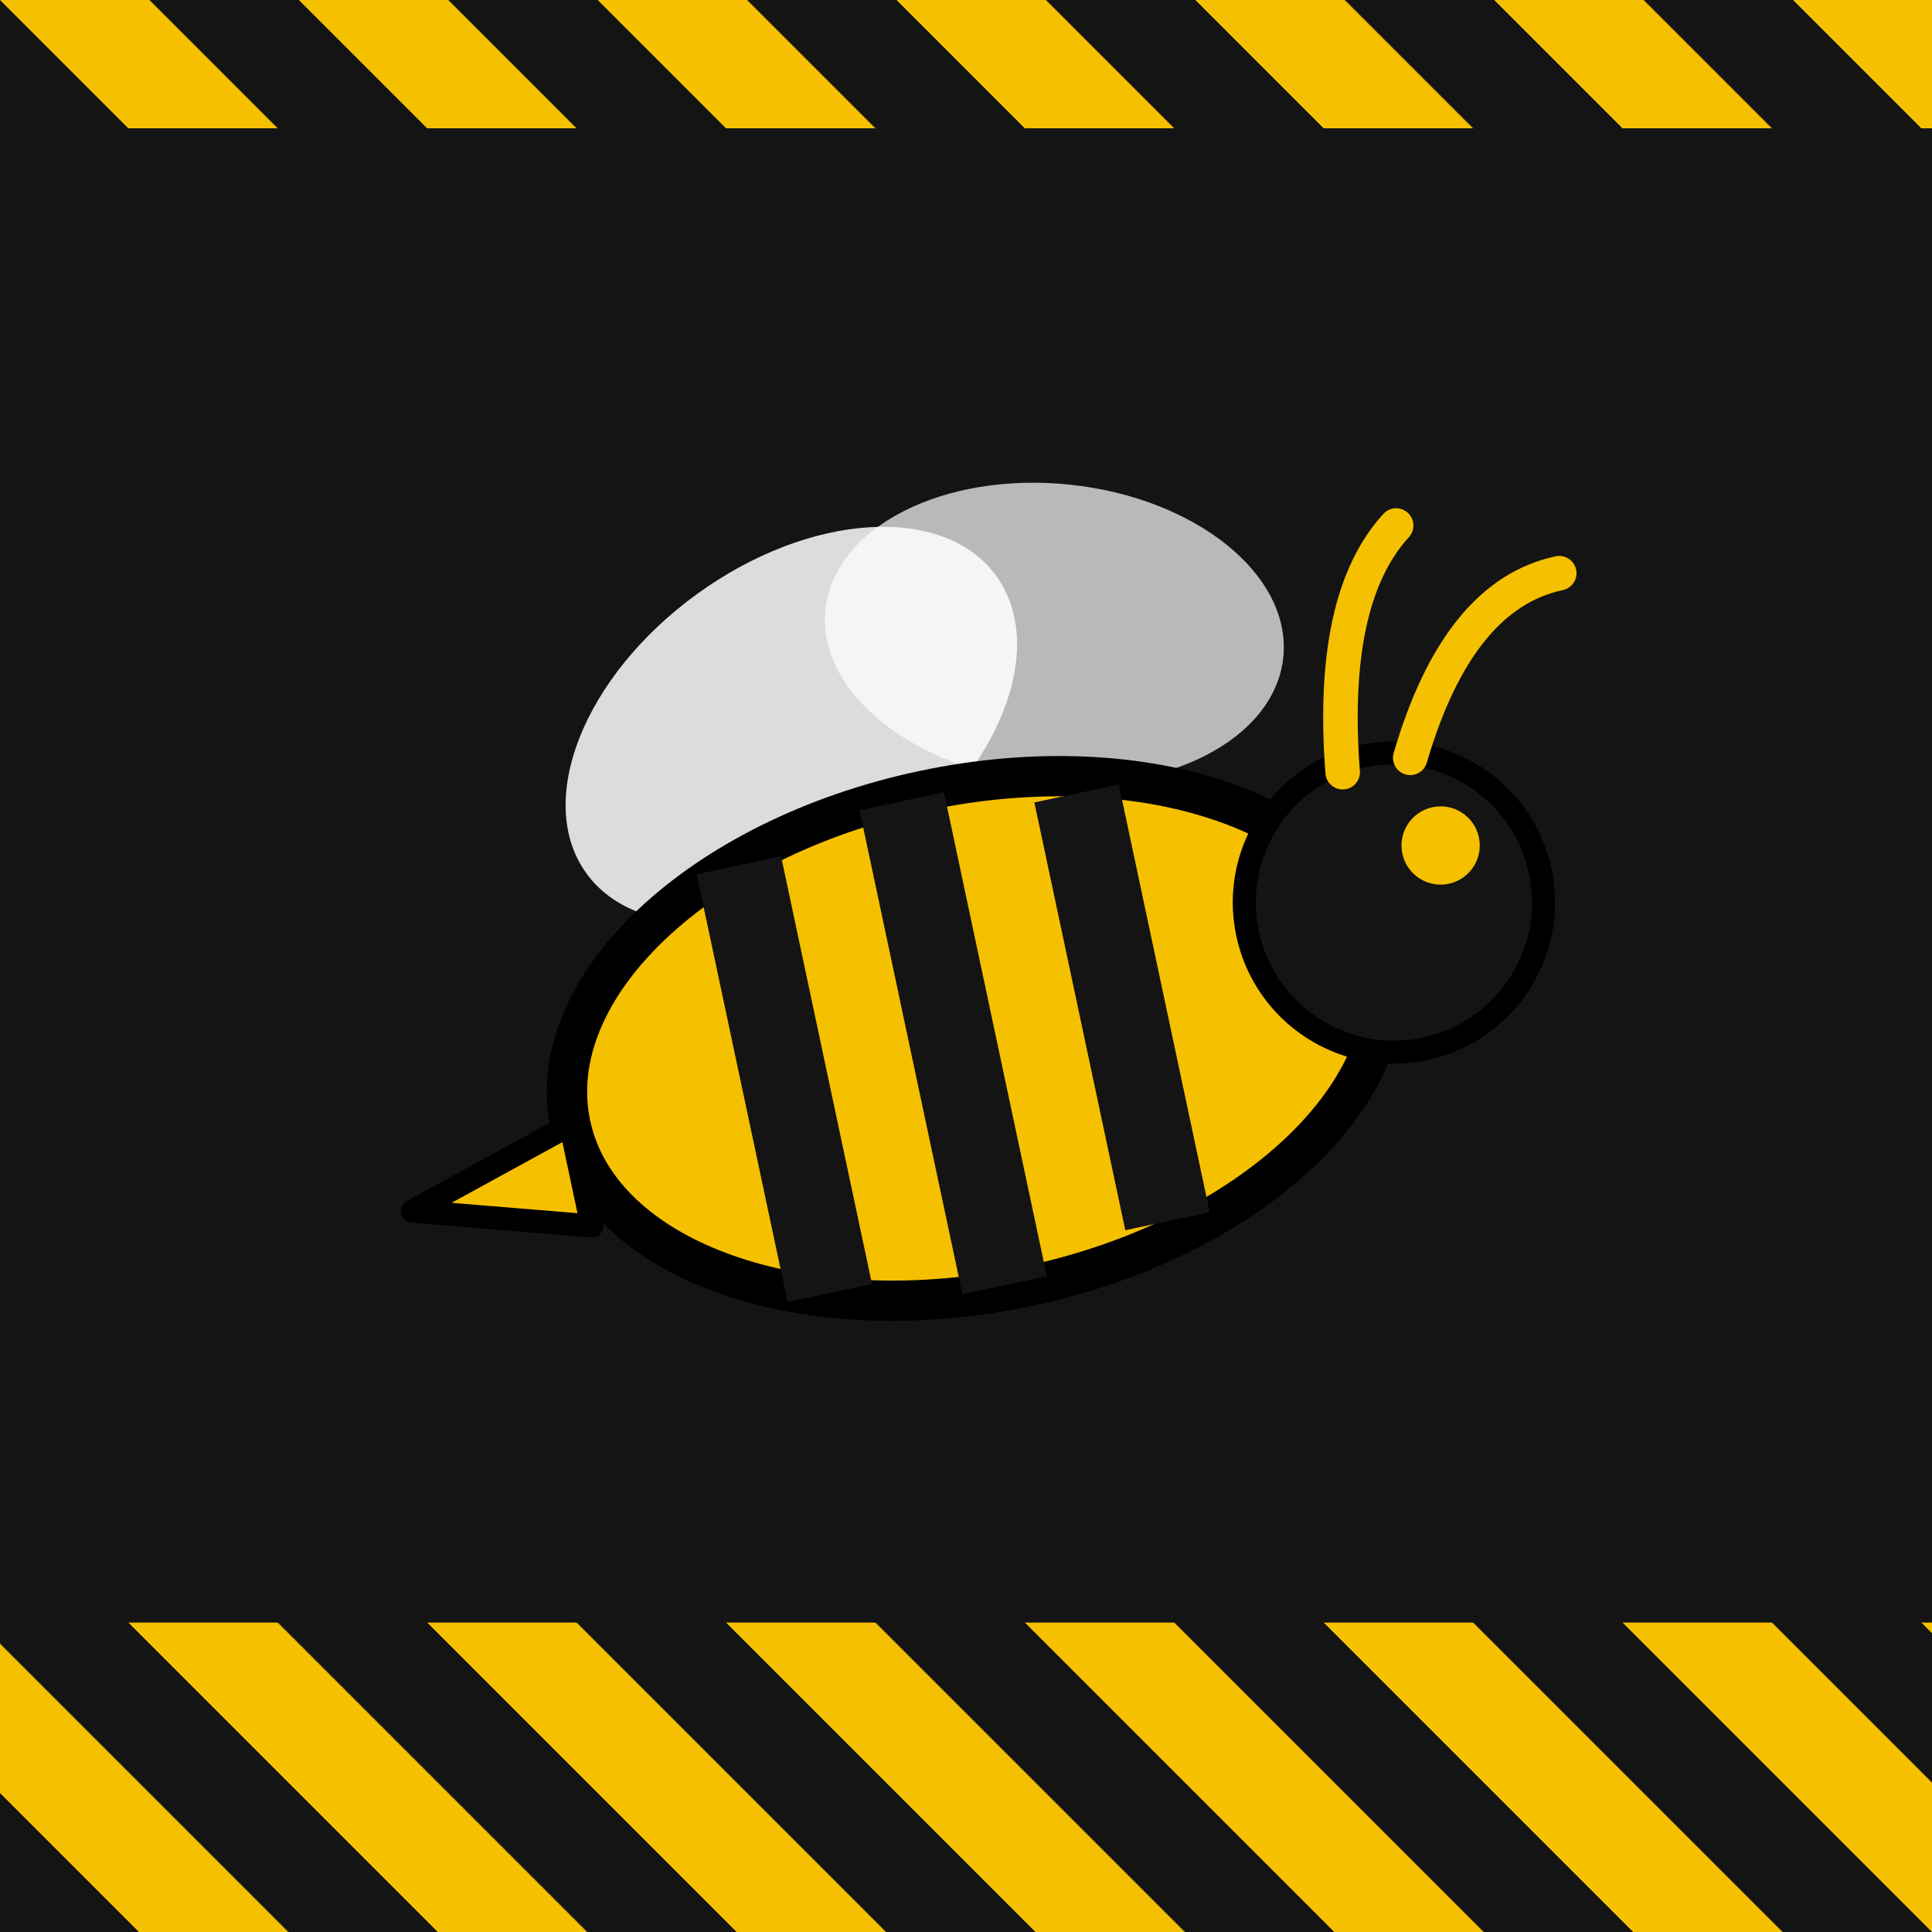
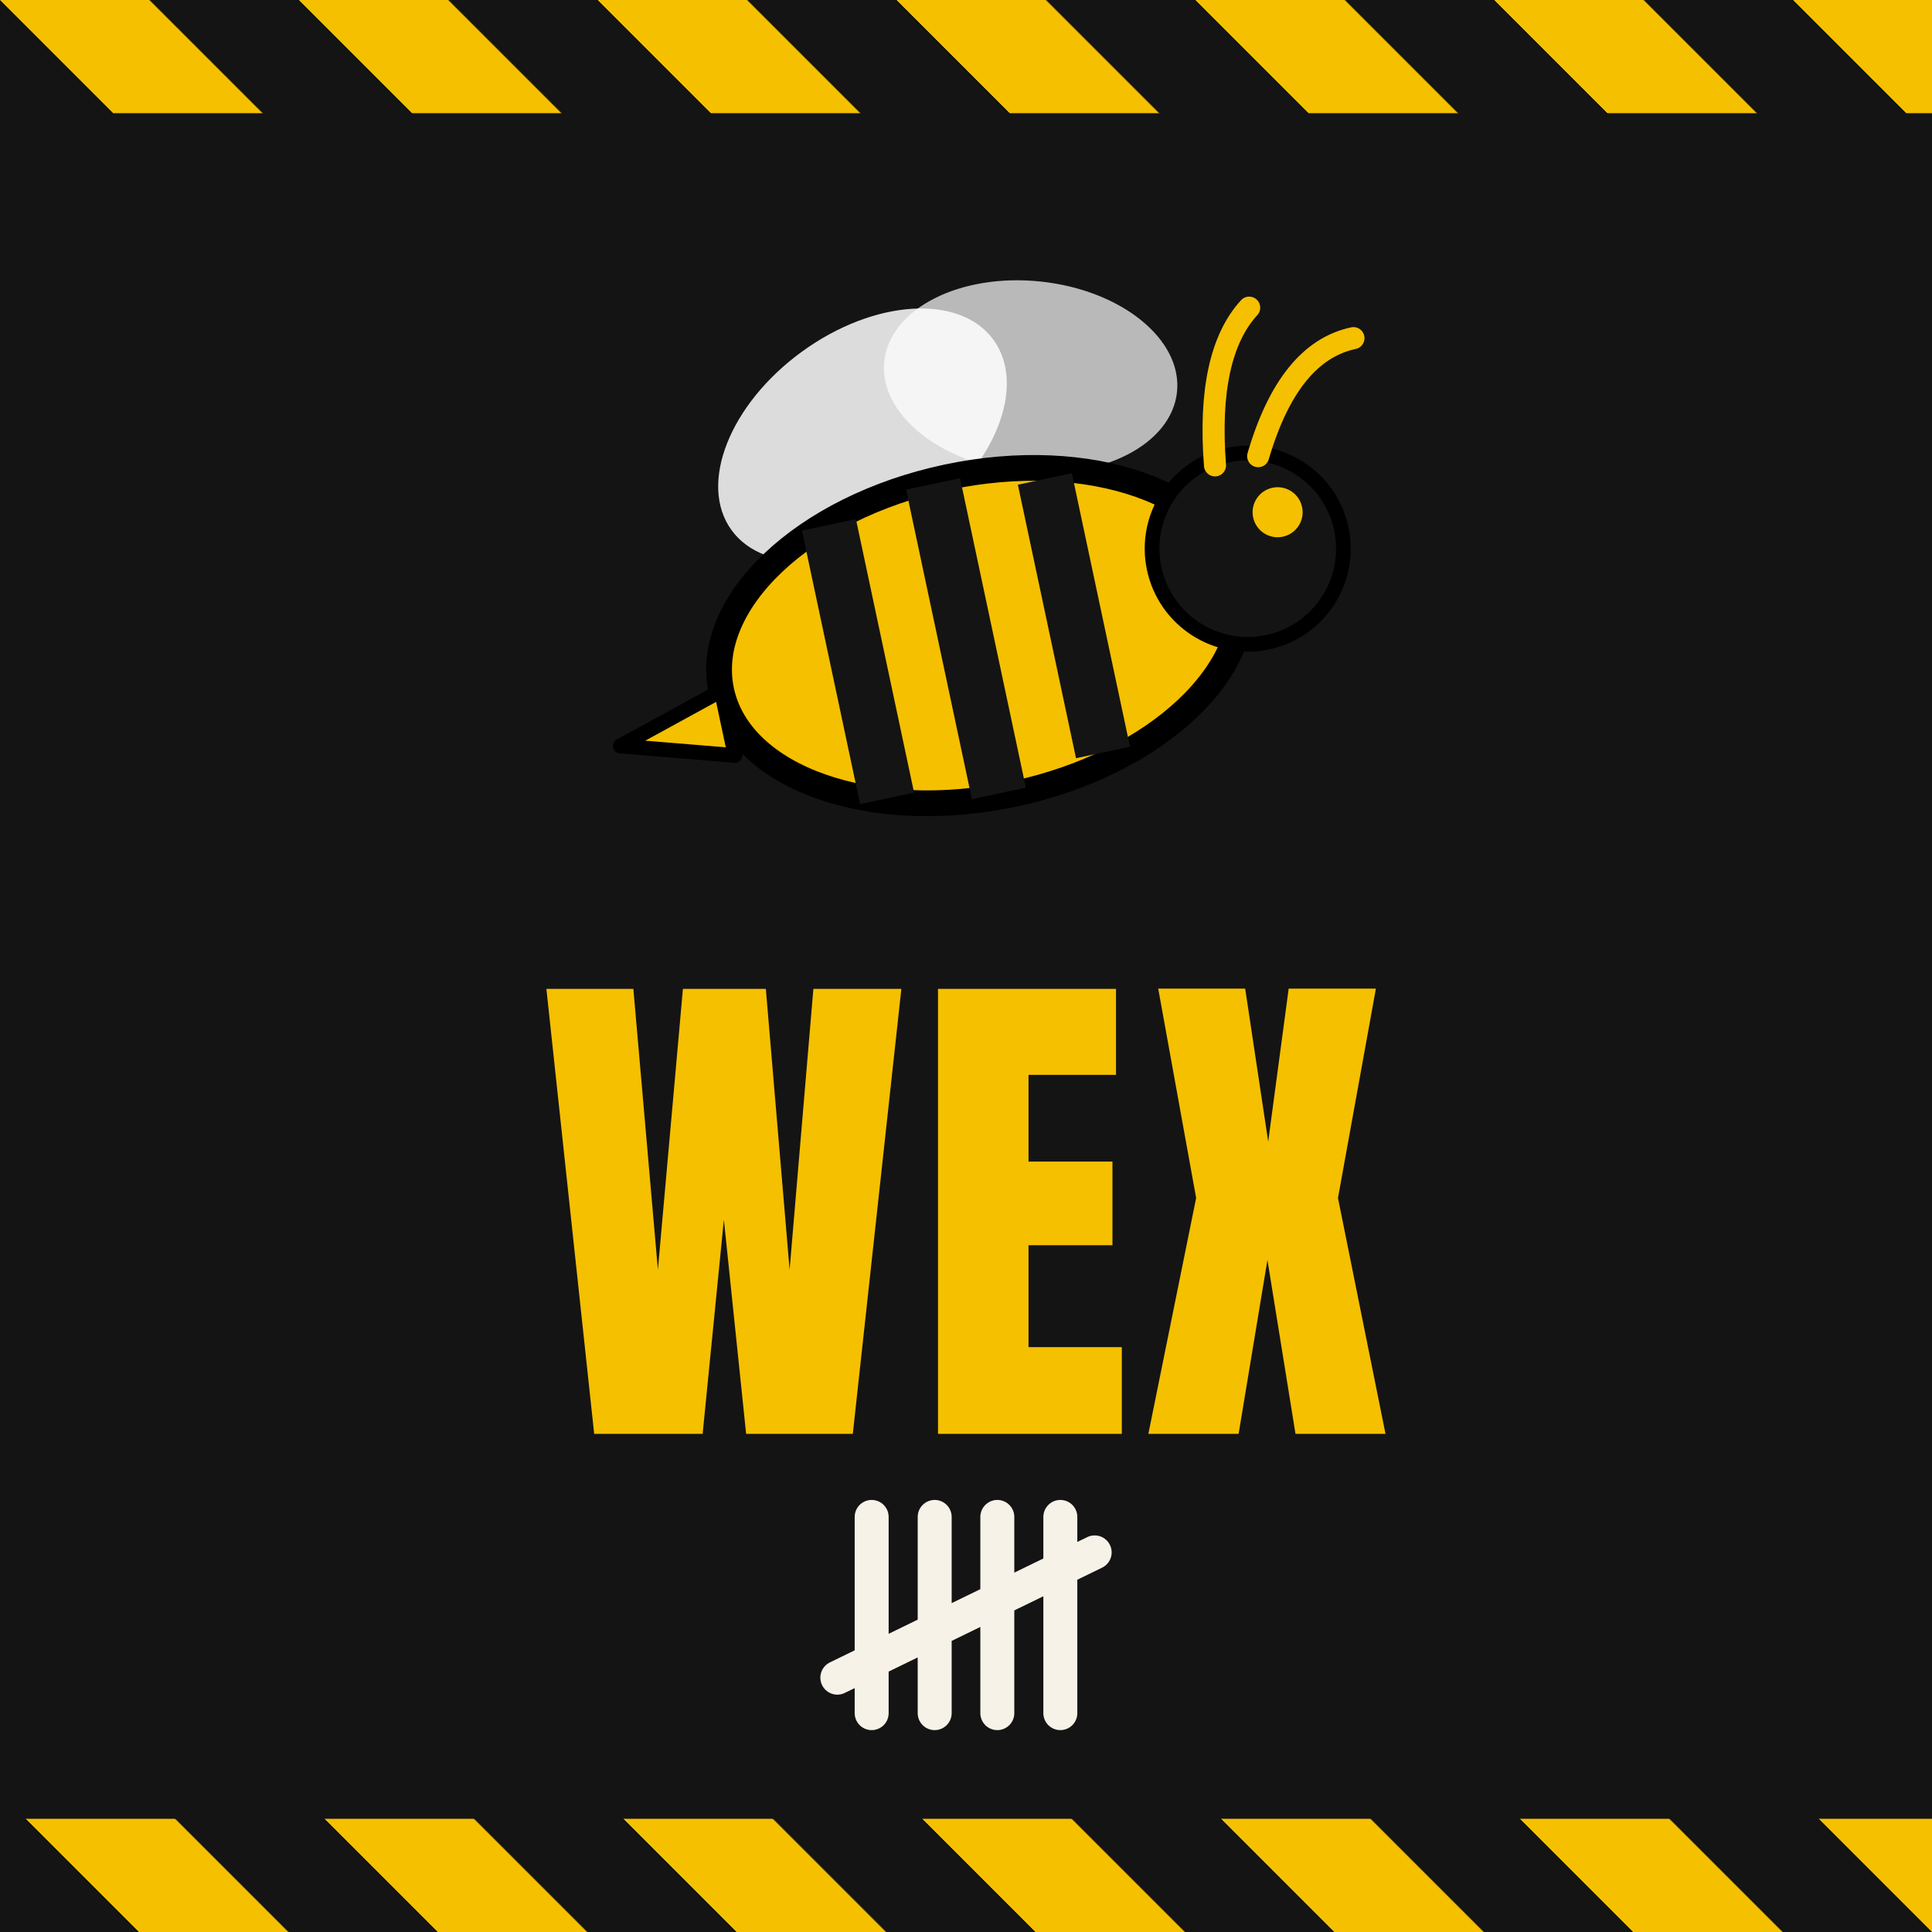
<svg xmlns="http://www.w3.org/2000/svg" viewBox="0 0 512 512">
  <defs>
    <pattern id="hz" width="56" height="56" patternUnits="userSpaceOnUse" patternTransform="rotate(-45)">
      <rect width="56" height="56" fill="#141414" />
      <rect width="28" height="56" fill="#f5c000" />
    </pattern>
-     <clipPath id="r">
-       <rect width="512" height="512" rx="0" />
-     </clipPath>
  </defs>
  <rect width="512" height="512" fill="#141414" />
-   <rect y="430" width="512" height="82" fill="url(#hz)" />
-   <rect y="0" width="512" height="34" fill="url(#hz)" />
-   <g transform="translate(262 262) rotate(-12) scale(3.05) translate(-62 -46)">
+   <rect y="0" width="512" height="30" fill="url(#hz)" />
+   <rect y="482" width="512" height="30" fill="url(#hz)" />
+   <g transform="translate(262.0 160.0) rotate(-12) scale(1.95) translate(-62 -46)">
    <ellipse cx="50" cy="20" rx="22" ry="14" fill="#fff" opacity=".85" transform="rotate(-24 50 20)" />
    <ellipse cx="74" cy="17" rx="20" ry="13" fill="#fff" opacity=".7" transform="rotate(18 74 17)" />
    <ellipse cx="60" cy="50" rx="36" ry="22" fill="#f5c000" stroke="#000" stroke-width="3.5" />
    <path d="M43 31 v38 M58 28.5 v43 M73 31 v38" stroke="#141414" stroke-width="7.5" />
    <circle cx="98" cy="46" r="13" fill="#141414" stroke="#000" stroke-width="2" />
    <circle cx="103" cy="42" r="3.4" fill="#f5c000" />
    <path d="M24 50 l-15 4.5 l15 4.5z" fill="#f5c000" stroke="#000" stroke-width="2" stroke-linejoin="round" />
    <path d="M102 34 q7 -13 16 -13 M96 34 q2 -15 9 -20" stroke="#f5c000" stroke-width="3" fill="none" stroke-linecap="round" />
  </g>
+   <path fill="#f5c000" transform="translate(144.8 262.0) scale(0.067) translate(-27.0 1761.0)" d="M216 0 27 -1760H371L468 -649L567 -1760H895L989 -649L1083 -1760H1431L1239 0H817L729 -847L645 0Z M1576 0V-1760H2280V-1420H1934V-1077H2266V-746H1934V-343H2303V0Z M2408 0 2597 -933 2447 -1761H2791L2882 -1156L2963 -1761H3308L3158 -933L3346 0H2990L2879 -688L2765 0Z" />
+   <path d="M231.0 402.0 v52.0 M247.7 402.0 v52.0 M264.3 402.0 v52.0 M281.0 402.0 v52.0 M221.9 444.6 L290.1 411.4" stroke="#f6f2e8" stroke-width="9.0" stroke-linecap="round" fill="none" />
</svg>
